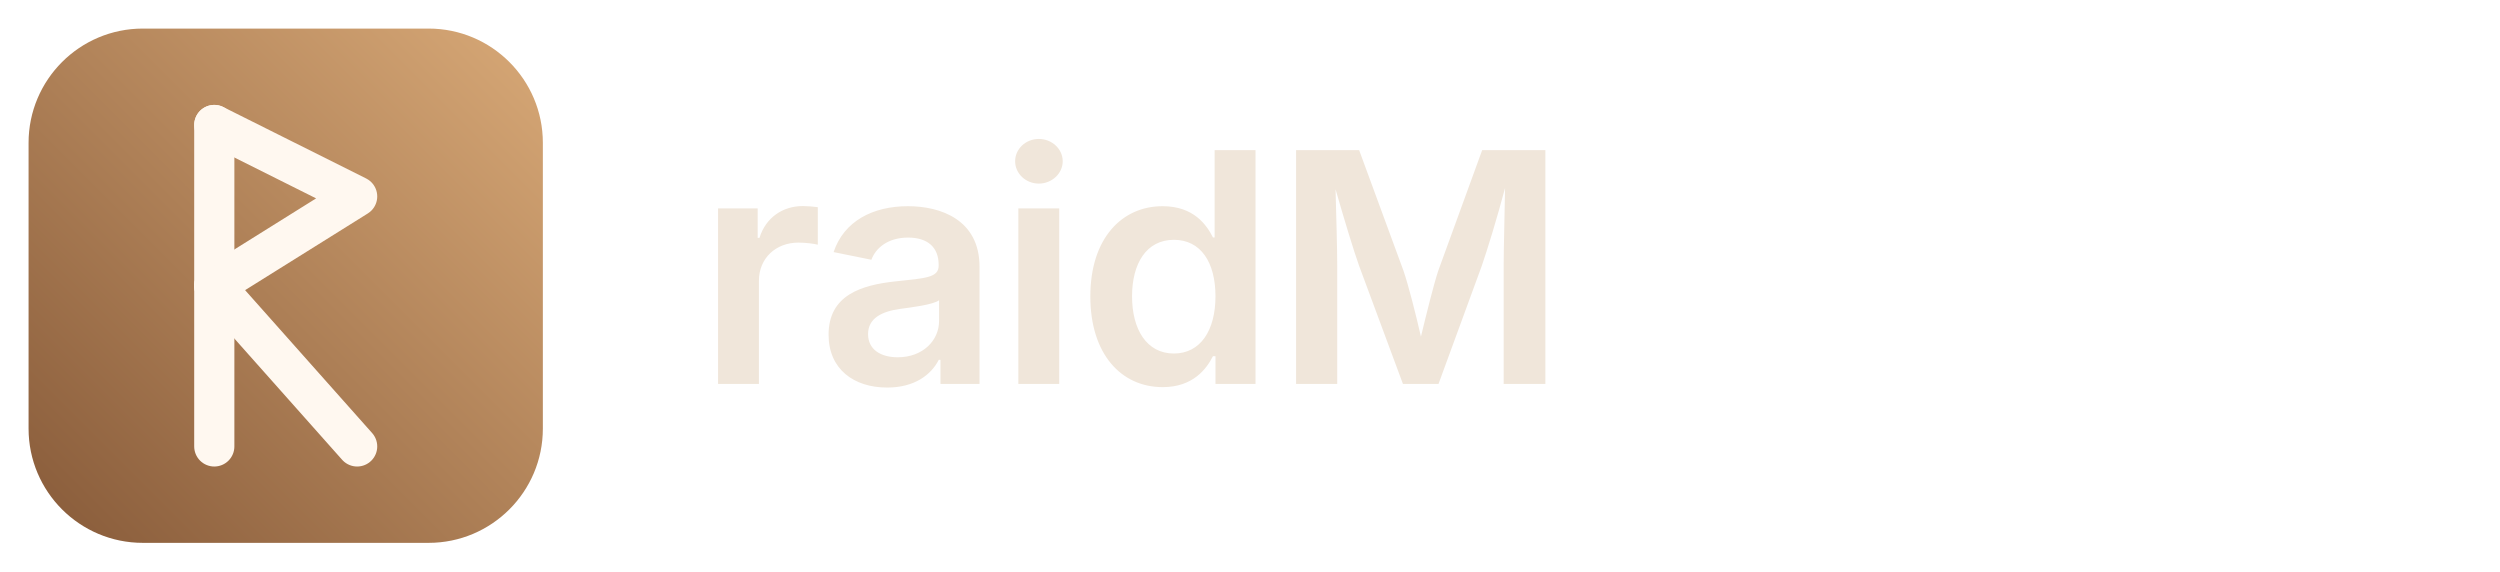
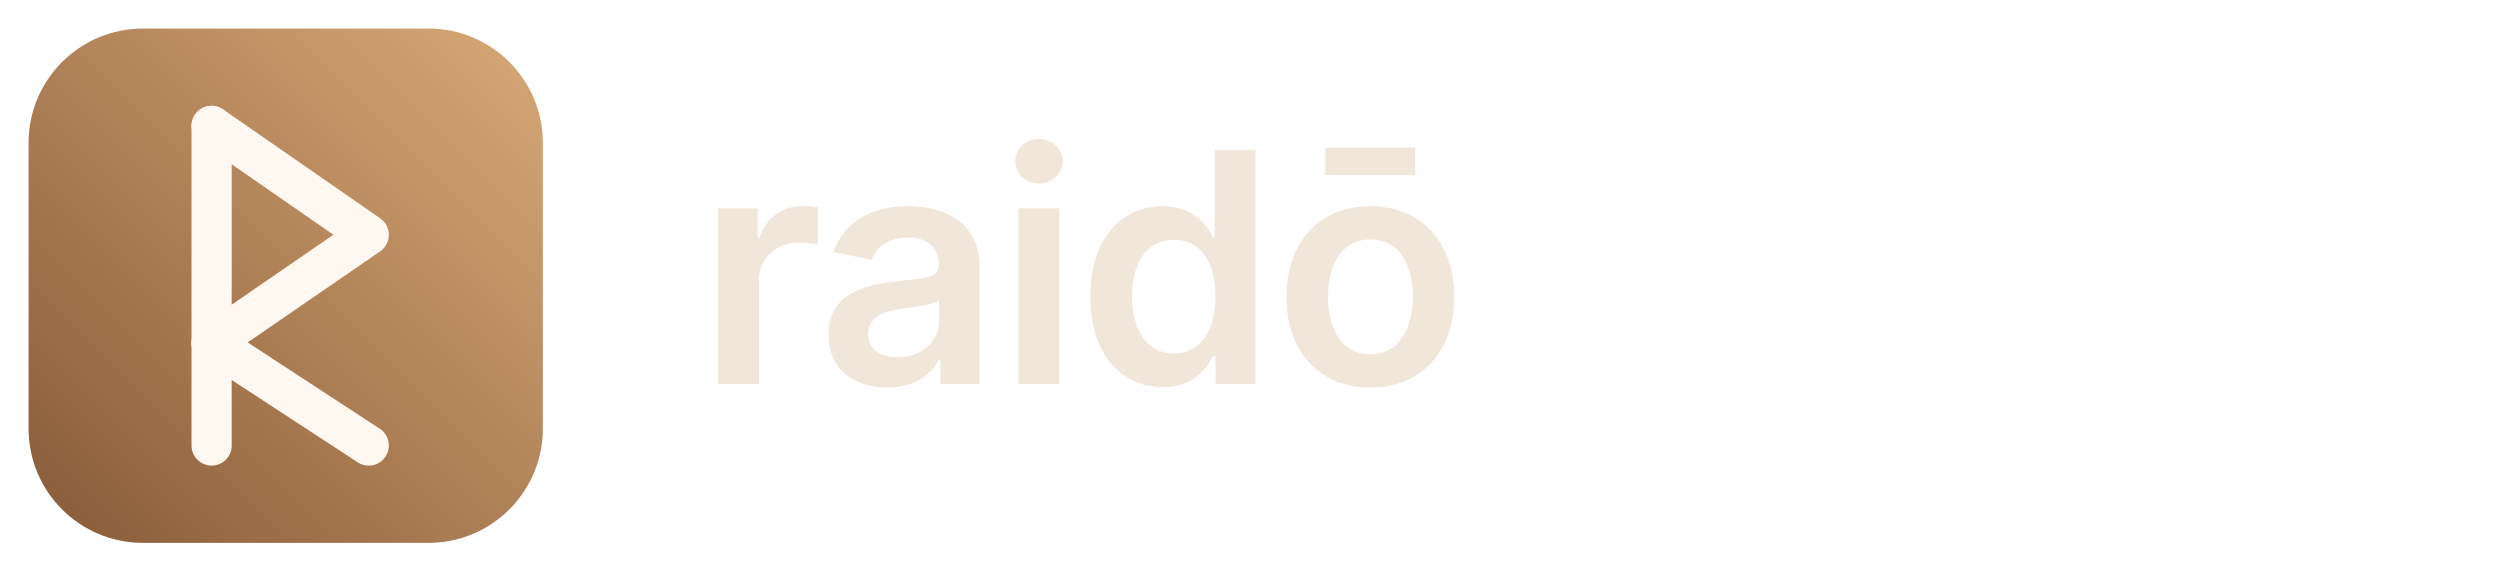
<svg xmlns="http://www.w3.org/2000/svg" width="280" height="64" viewBox="0 0 280 64" fill="none">
  <defs>
    <linearGradient id="bg" x1="6" y1="58" x2="58" y2="6" gradientUnits="userSpaceOnUse">
      <stop offset="0" stop-color="#8B5E3C" />
      <stop offset="1" stop-color="#D4A574" />
    </linearGradient>
  </defs>
  <rect x="3.2" y="3.2" width="57.6" height="57.6" rx="12.8" fill="url(#bg)" />
-   <line x1="24" y1="14" x2="24" y2="50" stroke="#FFF8F0" stroke-width="4.5" stroke-linecap="round" />
-   <polyline points="24,14 40,22 24,32" stroke="#FFF8F0" stroke-width="4.5" stroke-linecap="round" stroke-linejoin="round" fill="none" />
-   <line x1="24" y1="32" x2="40" y2="50" stroke="#FFF8F0" stroke-width="4.5" stroke-linecap="round" />
-   <text x="78" y="43" font-family="Outfit, -apple-system, sans-serif" font-weight="600" font-size="36" fill="#f0e6da" letter-spacing="-0.5">raidM</text>
+   <path d="M23.7 49.9L23.7 14.1" stroke="#FFF8F0" stroke-width="4.5" stroke-linecap="round" fill="none" />
+   <path d="M23.7 14.1L41.3 26.3L23.7 38.4" stroke="#FFF8F0" stroke-width="4.5" stroke-linecap="round" stroke-linejoin="round" fill="none" />
+   <path d="M23.7 38.4L41.3 49.9" stroke="#FFF8F0" stroke-width="4.5" stroke-linecap="round" fill="none" />
+   <text x="78" y="43" font-family="Outfit, -apple-system, sans-serif" font-weight="600" font-size="36" fill="#f0e6da" letter-spacing="-0.5">raidō</text>
</svg>
